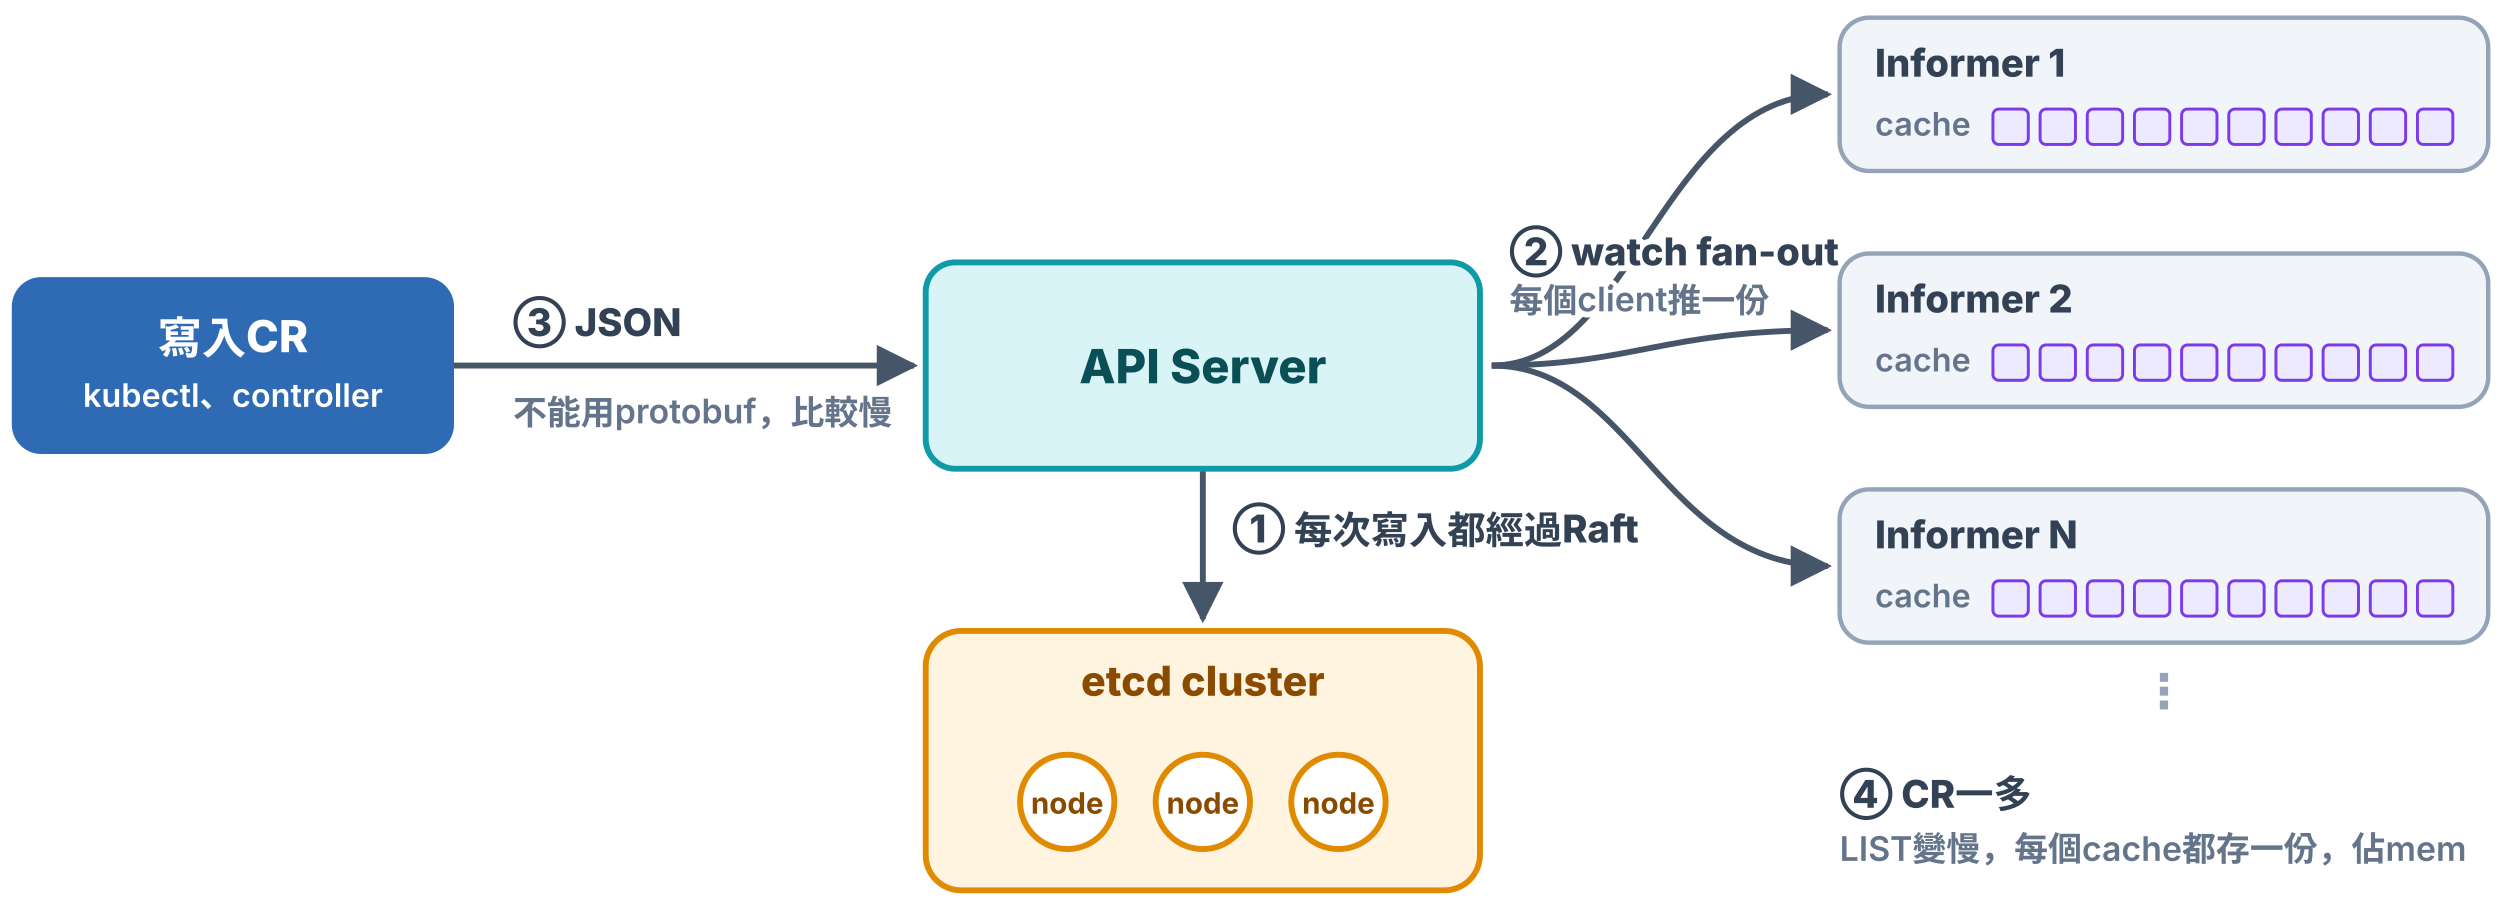
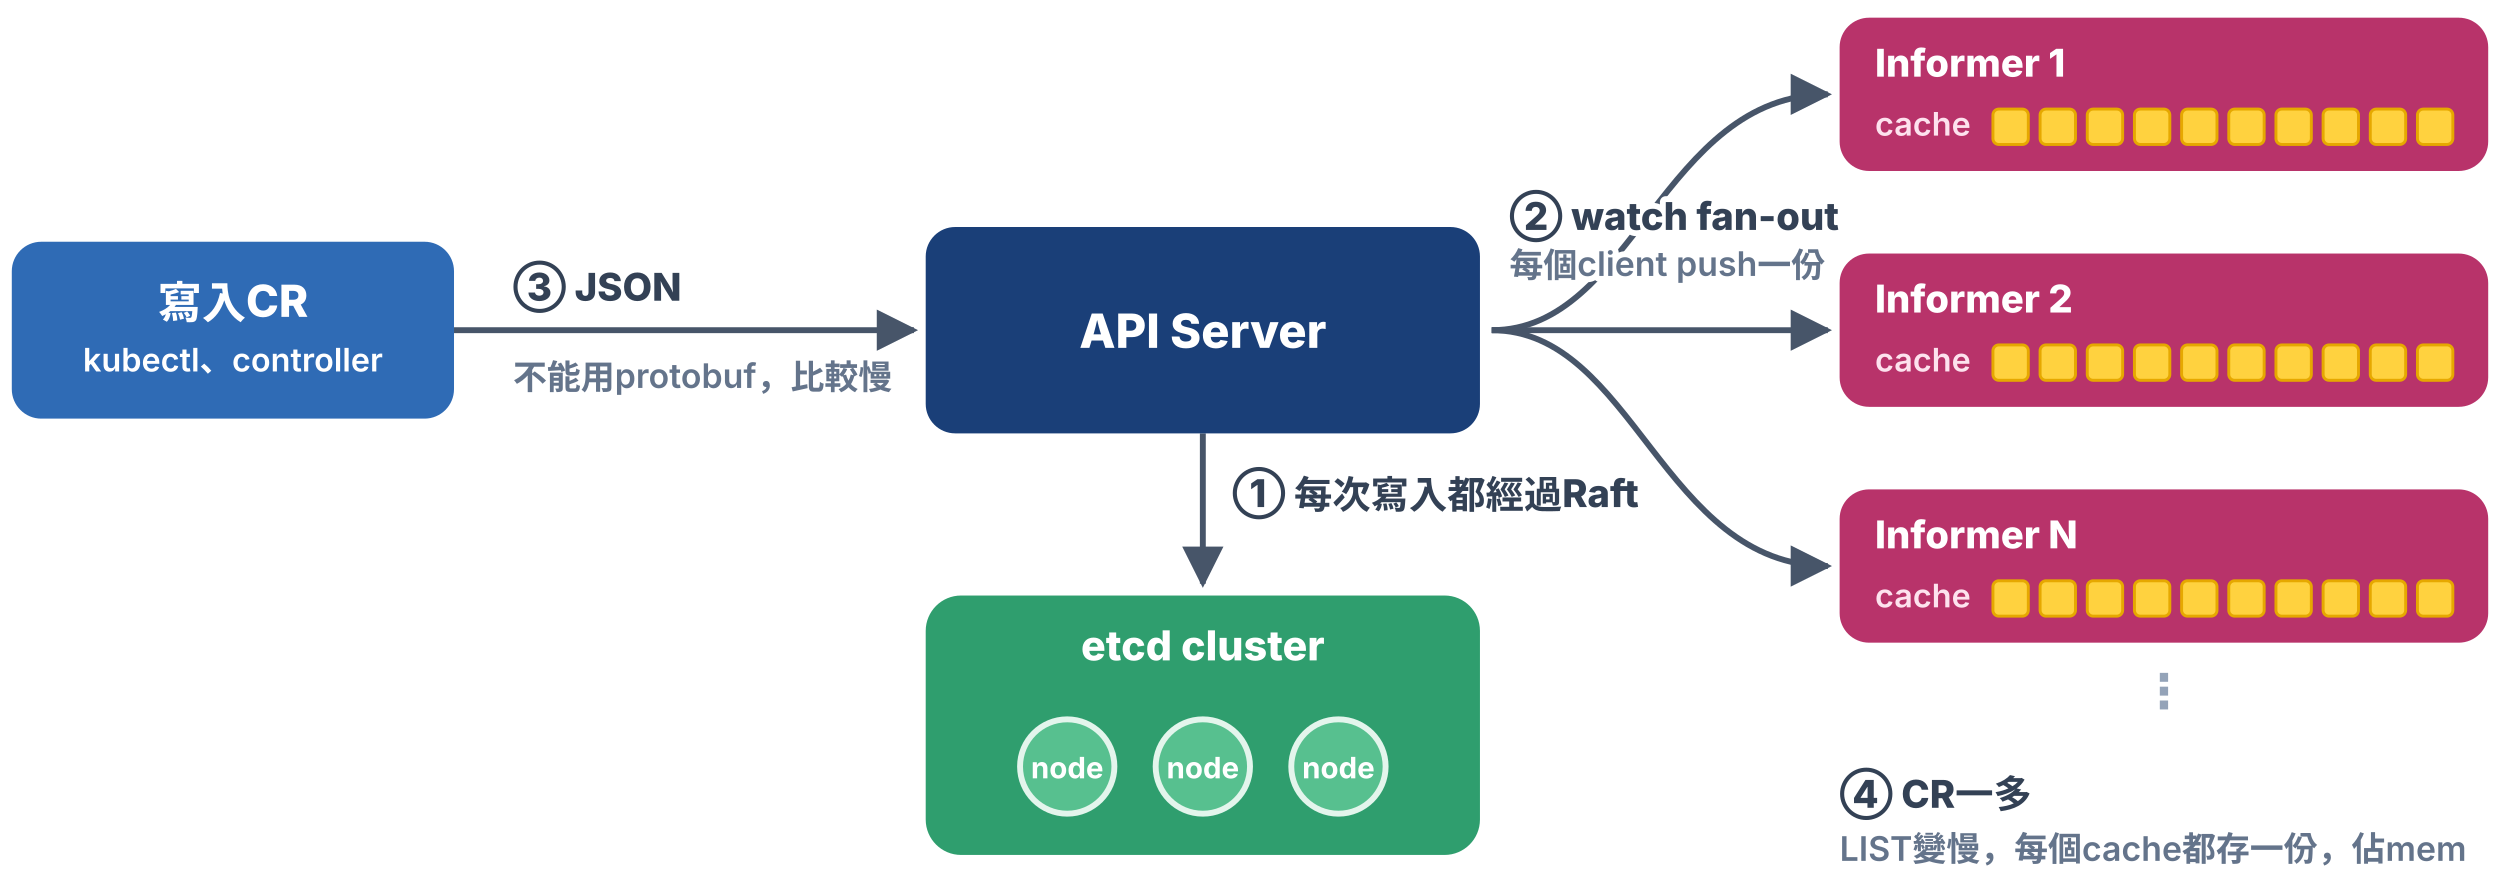
- <svg xmlns="http://www.w3.org/2000/svg" viewBox="16 16 848 306" font-family="Inter, Helvetica Neue, Helvetica, Arial, sans-serif">
+ <svg xmlns="http://www.w3.org/2000/svg" viewBox="16 28 848 300" font-family="Inter, Helvetica Neue, Helvetica, Arial, sans-serif">
  <defs>
    <marker id="cb-a" viewBox="0 0 10 10" refX="9" refY="5" markerWidth="7" markerHeight="7" orient="auto-start-reverse">
      <path d="M0 0 L10 5 L0 10 z" fill="#475569" />
    </marker>
  </defs>
  <rect width="880" height="340" fill="#ffffff" />
  <g fill="none" stroke="#475569" stroke-width="2" marker-end="url(#cb-a)">
    <path d="M170 140 H 326" />
    <path d="M424 175 V 226" />
-     <path d="M522 140 C 570 140, 580 48, 636 48" />
-     <path d="M522 140 C 570 140, 580 128, 636 128" />
-     <path d="M522 140 C 570 140, 580 208, 636 208" />
+     <path d="M522 140 C 570 140, 580 60, 636 60" />
+     <path d="M522 140 C 570 140, 580 140, 636 140" />
+     <path d="M522 140 C 570 140, 580 220, 636 220" />
  </g>
  <g paint-order="stroke" stroke="#ffffff" stroke-width="4" stroke-linejoin="round">
    <text x="190" y="130" font-size="13" font-weight="800" fill="#334155">③ JSON</text>
    <text x="190" y="160" font-size="11.5" font-weight="600" fill="#64748b">不能用protobuf，比較慢</text>
    <text x="434" y="200" font-size="13" font-weight="800" fill="#334155">① 每次寫入都經過Raft</text>
    <text x="528" y="106" font-size="13" font-weight="800" fill="#334155">② watch fan-out</text>
-     <text x="528" y="122" font-size="11.5" font-weight="600" fill="#64748b">每個client推一份</text>
+     <text x="528" y="122" font-size="11.5" font-weight="600" fill="#64748b">每個client push一份</text>
  </g>
  <rect x="20" y="110" width="150" height="60" rx="10" fill="#2f6bb5" />
  <text x="95" y="136" font-size="15" font-weight="800" fill="#ffffff" text-anchor="middle">寫入CR</text>
  <text x="95" y="154" font-size="11" font-weight="600" fill="#ffffff" text-anchor="middle">kubectl、controller</text>
-   <rect x="330" y="105" width="188" height="70" rx="10" fill="#d9f4f6" stroke="#0e9aa7" stroke-width="2" />
-   <text x="424" y="146" font-size="16" font-weight="800" fill="#0b4f56" text-anchor="middle">API Server</text>
-   <rect x="330" y="230" width="188" height="88" rx="12" fill="#fff4e0" stroke="#e08a00" stroke-width="2" />
-   <text x="424" y="252" font-size="14" font-weight="800" fill="#8a4b00" text-anchor="middle">etcd cluster</text>
-   <g fill="#ffffff" stroke="#e08a00" stroke-width="2">
+   <rect x="330" y="105" width="188" height="70" rx="10" fill="#1a3f78" />
+   <text x="424" y="146" font-size="16" font-weight="800" fill="#ffffff" text-anchor="middle">API Server</text>
+   <rect x="330" y="230" width="188" height="88" rx="12" fill="#2f9e6e" />
+   <text x="424" y="252" font-size="14" font-weight="800" fill="#ffffff" text-anchor="middle">etcd cluster</text>
+   <g fill="#57c08f" stroke="#e3f5ec" stroke-width="2">
    <circle cx="378" cy="288" r="16" />
    <circle cx="424" cy="288" r="16" />
    <circle cx="470" cy="288" r="16" />
  </g>
-   <g font-size="10" font-weight="700" fill="#8a4b00" text-anchor="middle">
+   <g font-size="10" font-weight="700" fill="#ffffff" text-anchor="middle">
    <text x="378" y="292">node</text>
    <text x="424" y="292">node</text>
    <text x="470" y="292">node</text>
  </g>
-   <g font-size="13" font-weight="800" fill="#334155">
-     <rect x="640" y="22" width="220" height="52" rx="10" fill="#f1f5f9" stroke="#94a3b8" stroke-width="1.5" />
-     <rect x="640" y="102" width="220" height="52" rx="10" fill="#f1f5f9" stroke="#94a3b8" stroke-width="1.5" />
-     <rect x="640" y="182" width="220" height="52" rx="10" fill="#f1f5f9" stroke="#94a3b8" stroke-width="1.5" />
-     <text x="652" y="42">Informer 1</text>
-     <text x="652" y="122">Informer 2</text>
-     <text x="652" y="202">Informer N</text>
+   <g transform="translate(0,12)">
+     <g font-size="13" font-weight="800" fill="#ffffff">
+       <rect x="640" y="22" width="220" height="52" rx="10" fill="#b8336a" />
+       <rect x="640" y="102" width="220" height="52" rx="10" fill="#b8336a" />
+       <rect x="640" y="182" width="220" height="52" rx="10" fill="#b8336a" />
+       <text x="652" y="42">Informer 1</text>
+       <text x="652" y="122">Informer 2</text>
+       <text x="652" y="202">Informer N</text>
+     </g>
+     <g font-size="11" font-weight="600" fill="#fde2ee">
+       <text x="652" y="62">cache</text>
+       <text x="652" y="142">cache</text>
+       <text x="652" y="222">cache</text>
+     </g>
+     <g fill="#ffd23f" stroke="#e6a800" stroke-width="1">
+       <rect x="692" y="53" width="12" height="12" rx="2" />
+       <rect x="708" y="53" width="12" height="12" rx="2" />
+       <rect x="724" y="53" width="12" height="12" rx="2" />
+       <rect x="740" y="53" width="12" height="12" rx="2" />
+       <rect x="756" y="53" width="12" height="12" rx="2" />
+       <rect x="772" y="53" width="12" height="12" rx="2" />
+       <rect x="788" y="53" width="12" height="12" rx="2" />
+       <rect x="804" y="53" width="12" height="12" rx="2" />
+       <rect x="820" y="53" width="12" height="12" rx="2" />
+       <rect x="836" y="53" width="12" height="12" rx="2" />
+       <rect x="692" y="133" width="12" height="12" rx="2" />
+       <rect x="708" y="133" width="12" height="12" rx="2" />
+       <rect x="724" y="133" width="12" height="12" rx="2" />
+       <rect x="740" y="133" width="12" height="12" rx="2" />
+       <rect x="756" y="133" width="12" height="12" rx="2" />
+       <rect x="772" y="133" width="12" height="12" rx="2" />
+       <rect x="788" y="133" width="12" height="12" rx="2" />
+       <rect x="804" y="133" width="12" height="12" rx="2" />
+       <rect x="820" y="133" width="12" height="12" rx="2" />
+       <rect x="836" y="133" width="12" height="12" rx="2" />
+       <rect x="692" y="213" width="12" height="12" rx="2" />
+       <rect x="708" y="213" width="12" height="12" rx="2" />
+       <rect x="724" y="213" width="12" height="12" rx="2" />
+       <rect x="740" y="213" width="12" height="12" rx="2" />
+       <rect x="756" y="213" width="12" height="12" rx="2" />
+       <rect x="772" y="213" width="12" height="12" rx="2" />
+       <rect x="788" y="213" width="12" height="12" rx="2" />
+       <rect x="804" y="213" width="12" height="12" rx="2" />
+       <rect x="820" y="213" width="12" height="12" rx="2" />
+       <rect x="836" y="213" width="12" height="12" rx="2" />
+     </g>
+     <text x="750" y="256" font-size="16" font-weight="800" fill="#94a3b8" text-anchor="middle">⋮</text>
+     <text x="640" y="290" font-size="13" font-weight="800" fill="#334155">④ CR一多</text>
+     <text x="640" y="308" font-size="11.5" font-weight="600" fill="#64748b">LIST變慢，每個cache都存一份，佔mem</text>
  </g>
-   <g font-size="11" font-weight="600" fill="#64748b">
-     <text x="652" y="62">cache</text>
-     <text x="652" y="142">cache</text>
-     <text x="652" y="222">cache</text>
-   </g>
-   <g fill="#ede9fe" stroke="#7c3aed" stroke-width="1">
-     <rect x="692" y="53" width="12" height="12" rx="2" />
-     <rect x="708" y="53" width="12" height="12" rx="2" />
-     <rect x="724" y="53" width="12" height="12" rx="2" />
-     <rect x="740" y="53" width="12" height="12" rx="2" />
-     <rect x="756" y="53" width="12" height="12" rx="2" />
-     <rect x="772" y="53" width="12" height="12" rx="2" />
-     <rect x="788" y="53" width="12" height="12" rx="2" />
-     <rect x="804" y="53" width="12" height="12" rx="2" />
-     <rect x="820" y="53" width="12" height="12" rx="2" />
-     <rect x="836" y="53" width="12" height="12" rx="2" />
-     <rect x="692" y="133" width="12" height="12" rx="2" />
-     <rect x="708" y="133" width="12" height="12" rx="2" />
-     <rect x="724" y="133" width="12" height="12" rx="2" />
-     <rect x="740" y="133" width="12" height="12" rx="2" />
-     <rect x="756" y="133" width="12" height="12" rx="2" />
-     <rect x="772" y="133" width="12" height="12" rx="2" />
-     <rect x="788" y="133" width="12" height="12" rx="2" />
-     <rect x="804" y="133" width="12" height="12" rx="2" />
-     <rect x="820" y="133" width="12" height="12" rx="2" />
-     <rect x="836" y="133" width="12" height="12" rx="2" />
-     <rect x="692" y="213" width="12" height="12" rx="2" />
-     <rect x="708" y="213" width="12" height="12" rx="2" />
-     <rect x="724" y="213" width="12" height="12" rx="2" />
-     <rect x="740" y="213" width="12" height="12" rx="2" />
-     <rect x="756" y="213" width="12" height="12" rx="2" />
-     <rect x="772" y="213" width="12" height="12" rx="2" />
-     <rect x="788" y="213" width="12" height="12" rx="2" />
-     <rect x="804" y="213" width="12" height="12" rx="2" />
-     <rect x="820" y="213" width="12" height="12" rx="2" />
-     <rect x="836" y="213" width="12" height="12" rx="2" />
-   </g>
-   <text x="750" y="256" font-size="16" font-weight="800" fill="#94a3b8" text-anchor="middle">⋮</text>
-   <text x="640" y="290" font-size="13" font-weight="800" fill="#334155">④ CR一多</text>
-   <text x="640" y="308" font-size="11.5" font-weight="600" fill="#64748b">LIST變慢，每個cache都存一份，佔mem</text>
</svg>
